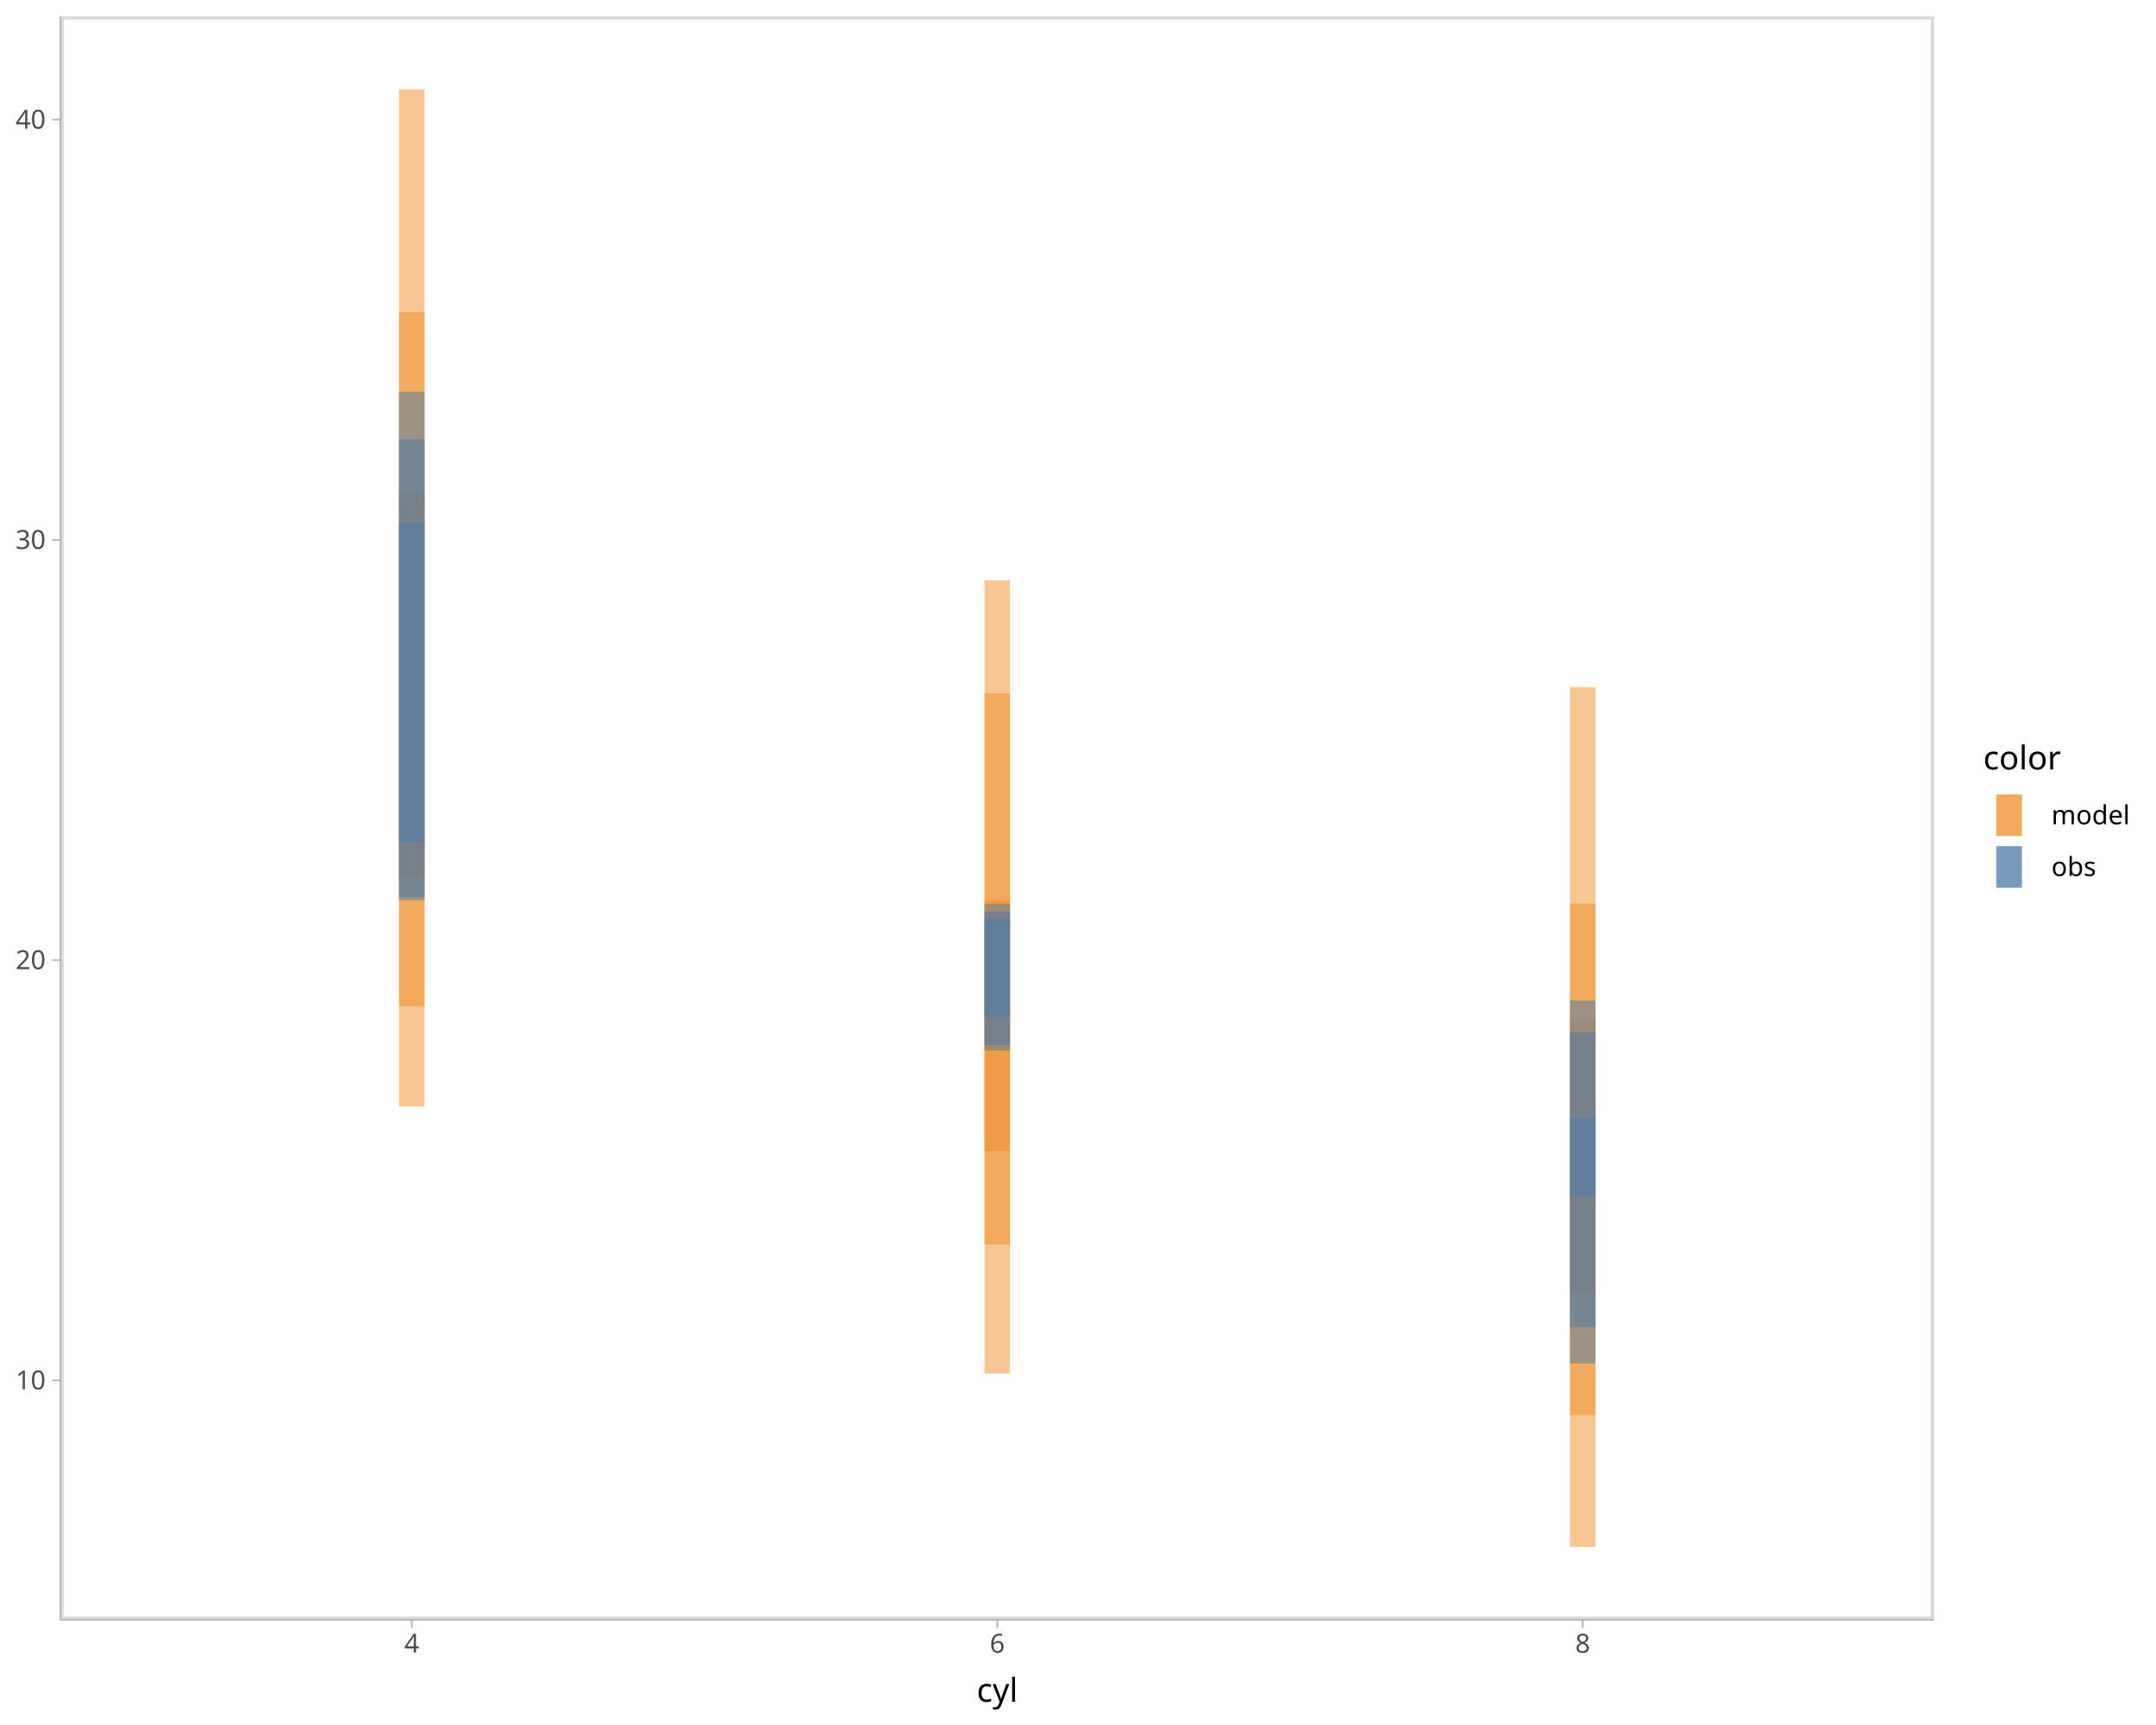
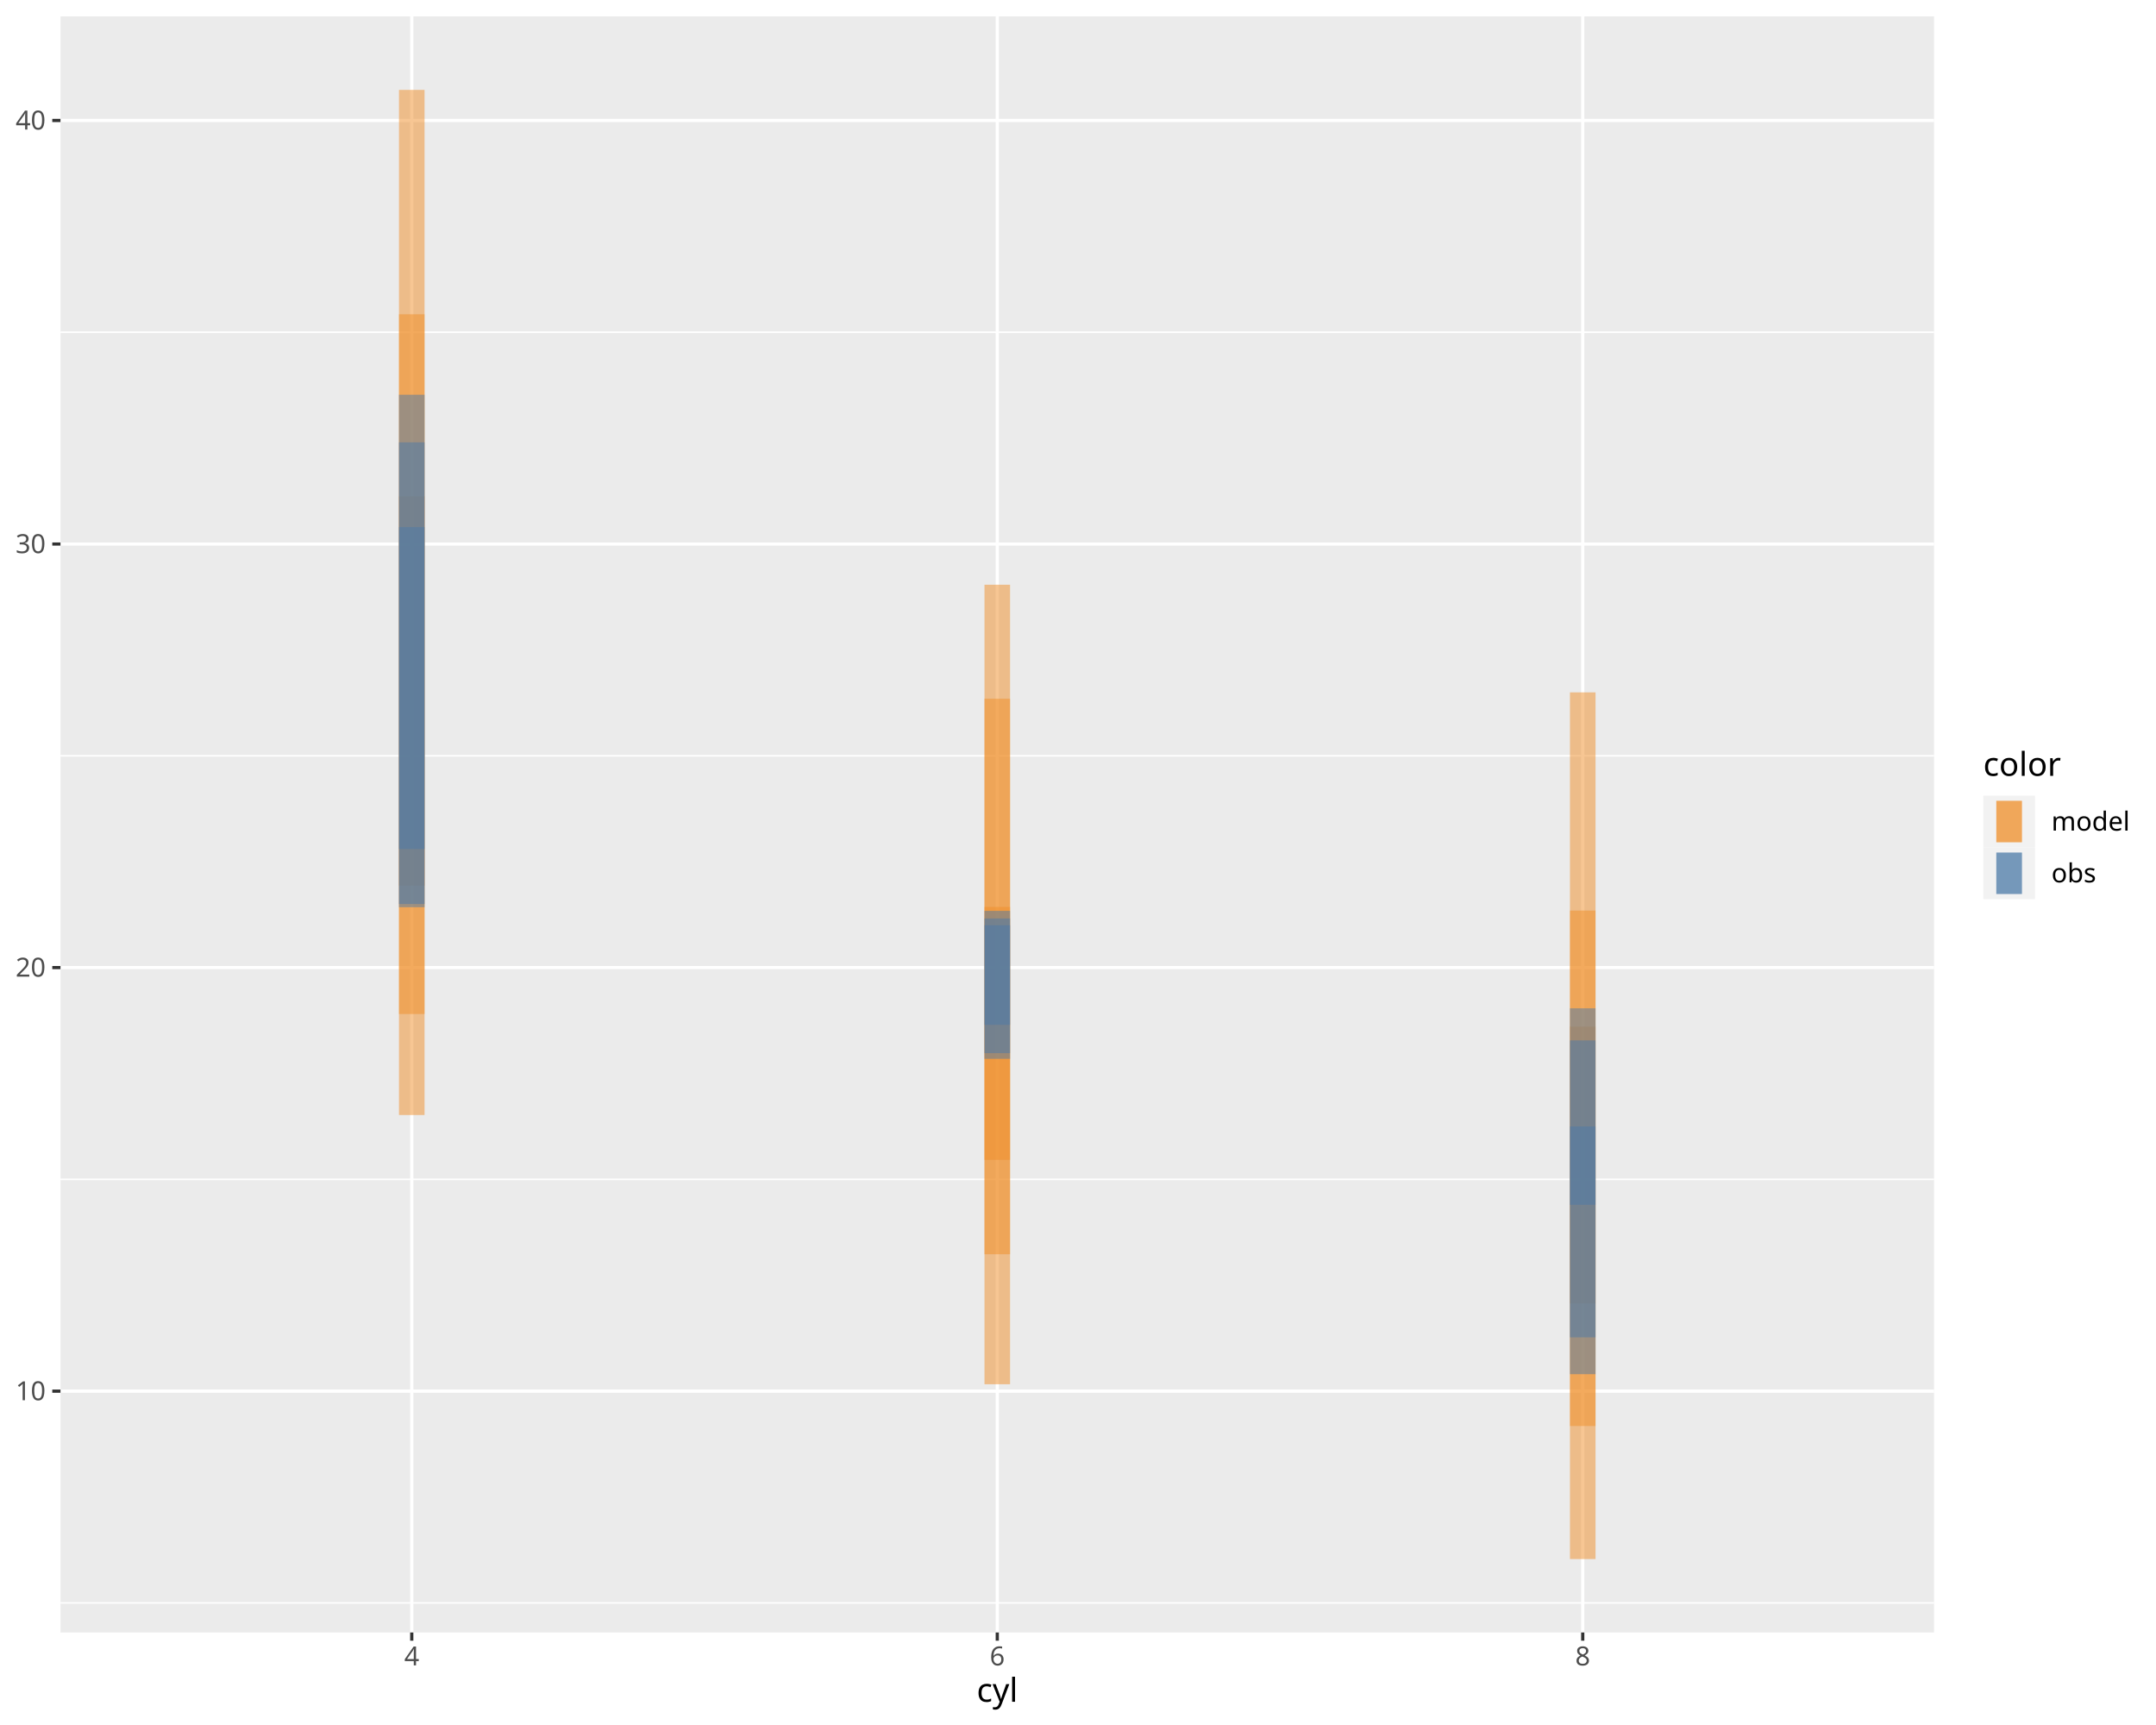
<svg xmlns="http://www.w3.org/2000/svg" class="svglite" data-engine-version="2.0" width="720.00pt" height="576.00pt" viewBox="0 0 720.00 576.00">
  <defs>
    <style type="text/css">
    .svglite line, .svglite polyline, .svglite polygon, .svglite path, .svglite rect, .svglite circle {
      fill: none;
      stroke: #000000;
      stroke-linecap: round;
      stroke-linejoin: round;
      stroke-miterlimit: 10.00;
    }
  </style>
  </defs>
  <rect width="100%" height="100%" style="stroke: none; fill: #FFFFFF;" />
  <defs>
    <clipPath id="cpMC4wMHw3MjAuMDB8MC4wMHw1NzYuMDA=">
      <rect x="0.00" y="0.00" width="720.00" height="576.00" />
    </clipPath>
  </defs>
  <g clip-path="url(#cpMC4wMHw3MjAuMDB8MC4wMHw1NzYuMDA=)">
    <rect x="0.00" y="0.00" width="720.00" height="576.00" style="stroke-width: 1.07; stroke: #FFFFFF; fill: #FFFFFF;" />
  </g>
  <defs>
-     <clipPath id="cpMjAuMjB8NjQ1Ljg3fDUuNDh8NTQwLjg4">
-       <rect x="20.20" y="5.48" width="625.67" height="535.40" />
+     <clipPath id="cpMjAuMjB8NjQ1Ljg3fDUuNDh8NTQ1LjEx">
+       <rect x="20.20" y="5.48" width="625.67" height="539.63" />
    </clipPath>
  </defs>
-   <g clip-path="url(#cpMjAuMjB8NjQ1Ljg3fDUuNDh8NTQwLjg4)">
-     <rect x="20.20" y="5.48" width="625.67" height="535.40" style="stroke-width: 1.07; stroke: none; fill: #FFFFFF;" />
-     <line x1="137.51" y1="369.44" x2="137.51" y2="29.82" style="stroke-width: 8.54; stroke: #F18E28; stroke-opacity: 0.50; stroke-linecap: butt;" />
-     <line x1="528.56" y1="516.54" x2="528.56" y2="229.42" style="stroke-width: 8.54; stroke: #F18E28; stroke-opacity: 0.50; stroke-linecap: butt;" />
-     <line x1="333.04" y1="458.64" x2="333.04" y2="193.75" style="stroke-width: 8.54; stroke: #F18E28; stroke-opacity: 0.50; stroke-linecap: butt;" />
-     <line x1="137.51" y1="335.98" x2="137.51" y2="104.16" style="stroke-width: 8.54; stroke: #F18E28; stroke-opacity: 0.50; stroke-linecap: butt;" />
-     <line x1="333.04" y1="415.57" x2="333.04" y2="231.53" style="stroke-width: 8.54; stroke: #F18E28; stroke-opacity: 0.50; stroke-linecap: butt;" />
-     <line x1="528.56" y1="472.46" x2="528.56" y2="301.71" style="stroke-width: 8.54; stroke: #F18E28; stroke-opacity: 0.50; stroke-linecap: butt;" />
-     <line x1="137.51" y1="293.43" x2="137.51" y2="164.46" style="stroke-width: 8.54; stroke: #F18E28; stroke-opacity: 0.50; stroke-linecap: butt;" />
-     <line x1="528.56" y1="431.86" x2="528.56" y2="340.14" style="stroke-width: 8.54; stroke: #F18E28; stroke-opacity: 0.50; stroke-linecap: butt;" />
-     <line x1="333.04" y1="384.30" x2="333.04" y2="300.51" style="stroke-width: 8.54; stroke: #F18E28; stroke-opacity: 0.50; stroke-linecap: butt;" />
-     <line x1="137.51" y1="300.60" x2="137.51" y2="130.81" style="stroke-width: 8.54; stroke: #4D7AA8; stroke-opacity: 0.50; stroke-linecap: butt;" />
-     <line x1="137.51" y1="299.55" x2="137.51" y2="146.60" style="stroke-width: 8.54; stroke: #4D7AA8; stroke-opacity: 0.50; stroke-linecap: butt;" />
-     <line x1="528.56" y1="455.30" x2="528.56" y2="334.10" style="stroke-width: 8.54; stroke: #4D7AA8; stroke-opacity: 0.50; stroke-linecap: butt;" />
-     <line x1="137.51" y1="281.31" x2="137.51" y2="174.66" style="stroke-width: 8.54; stroke: #4D7AA8; stroke-opacity: 0.50; stroke-linecap: butt;" />
-     <line x1="528.56" y1="443.10" x2="528.56" y2="344.73" style="stroke-width: 8.54; stroke: #4D7AA8; stroke-opacity: 0.50; stroke-linecap: butt;" />
-     <line x1="333.04" y1="350.83" x2="333.04" y2="301.79" style="stroke-width: 8.54; stroke: #4D7AA8; stroke-opacity: 0.50; stroke-linecap: butt;" />
-     <line x1="333.04" y1="348.94" x2="333.04" y2="304.32" style="stroke-width: 8.54; stroke: #4D7AA8; stroke-opacity: 0.50; stroke-linecap: butt;" />
-     <line x1="333.04" y1="339.54" x2="333.04" y2="306.56" style="stroke-width: 8.54; stroke: #4D7AA8; stroke-opacity: 0.50; stroke-linecap: butt;" />
-     <line x1="528.56" y1="399.18" x2="528.56" y2="373.22" style="stroke-width: 8.54; stroke: #4D7AA8; stroke-opacity: 0.50; stroke-linecap: butt;" />
-     <rect x="20.20" y="5.48" width="625.67" height="535.40" style="stroke-width: 2.13; stroke: #D9D9D9;" />
+   <g clip-path="url(#cpMjAuMjB8NjQ1Ljg3fDUuNDh8NTQ1LjEx)">
+     <rect x="20.20" y="5.48" width="625.67" height="539.63" style="stroke-width: 1.07; stroke: none; fill: #EBEBEB;" />
+     <polyline points="20.20,535.23 645.87,535.23 " style="stroke-width: 0.53; stroke: #FFFFFF; stroke-linecap: butt;" />
+     <polyline points="20.20,393.80 645.87,393.80 " style="stroke-width: 0.53; stroke: #FFFFFF; stroke-linecap: butt;" />
+     <polyline points="20.20,252.37 645.87,252.37 " style="stroke-width: 0.53; stroke: #FFFFFF; stroke-linecap: butt;" />
+     <polyline points="20.20,110.94 645.87,110.94 " style="stroke-width: 0.53; stroke: #FFFFFF; stroke-linecap: butt;" />
+     <polyline points="20.20,464.52 645.87,464.52 " style="stroke-width: 1.07; stroke: #FFFFFF; stroke-linecap: butt;" />
+     <polyline points="20.20,323.09 645.87,323.09 " style="stroke-width: 1.07; stroke: #FFFFFF; stroke-linecap: butt;" />
+     <polyline points="20.20,181.66 645.87,181.66 " style="stroke-width: 1.07; stroke: #FFFFFF; stroke-linecap: butt;" />
+     <polyline points="20.20,40.23 645.87,40.23 " style="stroke-width: 1.07; stroke: #FFFFFF; stroke-linecap: butt;" />
+     <polyline points="137.51,545.11 137.51,5.48 " style="stroke-width: 1.07; stroke: #FFFFFF; stroke-linecap: butt;" />
+     <polyline points="333.04,545.11 333.04,5.48 " style="stroke-width: 1.07; stroke: #FFFFFF; stroke-linecap: butt;" />
+     <polyline points="528.56,545.11 528.56,5.48 " style="stroke-width: 1.07; stroke: #FFFFFF; stroke-linecap: butt;" />
+     <line x1="137.51" y1="372.32" x2="137.51" y2="30.01" style="stroke-width: 8.54; stroke: #F18E28; stroke-opacity: 0.50; stroke-linecap: butt;" />
+     <line x1="528.56" y1="520.58" x2="528.56" y2="231.19" style="stroke-width: 8.54; stroke: #F18E28; stroke-opacity: 0.50; stroke-linecap: butt;" />
+     <line x1="333.04" y1="462.23" x2="333.04" y2="195.24" style="stroke-width: 8.54; stroke: #F18E28; stroke-opacity: 0.50; stroke-linecap: butt;" />
+     <line x1="137.51" y1="338.59" x2="137.51" y2="104.94" style="stroke-width: 8.54; stroke: #F18E28; stroke-opacity: 0.50; stroke-linecap: butt;" />
+     <line x1="333.04" y1="418.81" x2="333.04" y2="233.32" style="stroke-width: 8.54; stroke: #F18E28; stroke-opacity: 0.50; stroke-linecap: butt;" />
+     <line x1="528.56" y1="476.16" x2="528.56" y2="304.05" style="stroke-width: 8.54; stroke: #F18E28; stroke-opacity: 0.50; stroke-linecap: butt;" />
+     <line x1="137.51" y1="295.71" x2="137.51" y2="165.72" style="stroke-width: 8.54; stroke: #F18E28; stroke-opacity: 0.50; stroke-linecap: butt;" />
+     <line x1="528.56" y1="435.23" x2="528.56" y2="342.79" style="stroke-width: 8.54; stroke: #F18E28; stroke-opacity: 0.50; stroke-linecap: butt;" />
+     <line x1="333.04" y1="387.29" x2="333.04" y2="302.84" style="stroke-width: 8.54; stroke: #F18E28; stroke-opacity: 0.50; stroke-linecap: butt;" />
+     <line x1="137.51" y1="302.93" x2="137.51" y2="131.80" style="stroke-width: 8.54; stroke: #4D7AA8; stroke-opacity: 0.50; stroke-linecap: butt;" />
+     <line x1="137.51" y1="301.87" x2="137.51" y2="147.71" style="stroke-width: 8.54; stroke: #4D7AA8; stroke-opacity: 0.50; stroke-linecap: butt;" />
+     <line x1="528.56" y1="458.86" x2="528.56" y2="336.70" style="stroke-width: 8.54; stroke: #4D7AA8; stroke-opacity: 0.50; stroke-linecap: butt;" />
+     <line x1="137.51" y1="283.49" x2="137.51" y2="176.00" style="stroke-width: 8.54; stroke: #4D7AA8; stroke-opacity: 0.50; stroke-linecap: butt;" />
+     <line x1="528.56" y1="446.56" x2="528.56" y2="347.41" style="stroke-width: 8.54; stroke: #4D7AA8; stroke-opacity: 0.50; stroke-linecap: butt;" />
+     <line x1="333.04" y1="353.57" x2="333.04" y2="304.14" style="stroke-width: 8.54; stroke: #4D7AA8; stroke-opacity: 0.50; stroke-linecap: butt;" />
+     <line x1="333.04" y1="351.66" x2="333.04" y2="306.68" style="stroke-width: 8.54; stroke: #4D7AA8; stroke-opacity: 0.50; stroke-linecap: butt;" />
+     <line x1="333.04" y1="342.18" x2="333.04" y2="308.94" style="stroke-width: 8.54; stroke: #4D7AA8; stroke-opacity: 0.50; stroke-linecap: butt;" />
+     <line x1="528.56" y1="402.29" x2="528.56" y2="376.12" style="stroke-width: 8.54; stroke: #4D7AA8; stroke-opacity: 0.50; stroke-linecap: butt;" />
  </g>
  <g clip-path="url(#cpMC4wMHw3MjAuMDB8MC4wMHw1NzYuMDA=)">
-     <polyline points="20.20,540.88 645.87,540.88 " style="stroke-width: 0.53; stroke: #B3B3B3; stroke-linecap: butt;" />
-     <polyline points="137.51,543.62 137.51,540.88 " style="stroke-width: 0.53; stroke: #B3B3B3; stroke-linecap: butt;" />
-     <polyline points="333.04,543.62 333.04,540.88 " style="stroke-width: 0.53; stroke: #B3B3B3; stroke-linecap: butt;" />
-     <polyline points="528.56,543.62 528.56,540.88 " style="stroke-width: 0.53; stroke: #B3B3B3; stroke-linecap: butt;" />
-     <text x="137.51" y="551.87" text-anchor="middle" style="font-size: 8.80px; fill: #4D4D4D; font-family: sans;" textLength="4.89px" lengthAdjust="spacingAndGlyphs">4</text>
-     <text x="333.04" y="551.87" text-anchor="middle" style="font-size: 8.80px; fill: #4D4D4D; font-family: sans;" textLength="4.89px" lengthAdjust="spacingAndGlyphs">6</text>
-     <text x="528.56" y="551.87" text-anchor="middle" style="font-size: 8.80px; fill: #4D4D4D; font-family: sans;" textLength="4.89px" lengthAdjust="spacingAndGlyphs">8</text>
-     <polyline points="20.20,540.88 20.20,5.48 " style="stroke-width: 0.53; stroke: #B3B3B3; stroke-linecap: butt;" />
-     <text x="15.27" y="463.94" text-anchor="end" style="font-size: 8.80px; fill: #4D4D4D; font-family: sans;" textLength="9.79px" lengthAdjust="spacingAndGlyphs">10</text>
-     <text x="15.27" y="323.62" text-anchor="end" style="font-size: 8.80px; fill: #4D4D4D; font-family: sans;" textLength="9.79px" lengthAdjust="spacingAndGlyphs">20</text>
-     <text x="15.27" y="183.30" text-anchor="end" style="font-size: 8.80px; fill: #4D4D4D; font-family: sans;" textLength="9.79px" lengthAdjust="spacingAndGlyphs">30</text>
-     <text x="15.27" y="42.98" text-anchor="end" style="font-size: 8.80px; fill: #4D4D4D; font-family: sans;" textLength="9.79px" lengthAdjust="spacingAndGlyphs">40</text>
-     <polyline points="17.46,460.92 20.20,460.92 " style="stroke-width: 0.53; stroke: #B3B3B3; stroke-linecap: butt;" />
-     <polyline points="17.46,320.60 20.20,320.60 " style="stroke-width: 0.53; stroke: #B3B3B3; stroke-linecap: butt;" />
-     <polyline points="17.46,180.28 20.20,180.28 " style="stroke-width: 0.53; stroke: #B3B3B3; stroke-linecap: butt;" />
-     <polyline points="17.46,39.95 20.20,39.95 " style="stroke-width: 0.53; stroke: #B3B3B3; stroke-linecap: butt;" />
+     <polyline points="137.51,547.85 137.51,545.11 " style="stroke-width: 1.07; stroke: #333333; stroke-linecap: butt;" />
+     <polyline points="333.04,547.85 333.04,545.11 " style="stroke-width: 1.07; stroke: #333333; stroke-linecap: butt;" />
+     <polyline points="528.56,547.85 528.56,545.11 " style="stroke-width: 1.07; stroke: #333333; stroke-linecap: butt;" />
+     <text x="137.51" y="556.10" text-anchor="middle" style="font-size: 8.80px; fill: #4D4D4D; font-family: sans;" textLength="4.89px" lengthAdjust="spacingAndGlyphs">4</text>
+     <text x="333.04" y="556.10" text-anchor="middle" style="font-size: 8.80px; fill: #4D4D4D; font-family: sans;" textLength="4.89px" lengthAdjust="spacingAndGlyphs">6</text>
+     <text x="528.56" y="556.10" text-anchor="middle" style="font-size: 8.80px; fill: #4D4D4D; font-family: sans;" textLength="4.89px" lengthAdjust="spacingAndGlyphs">8</text>
+     <text x="15.27" y="467.55" text-anchor="end" style="font-size: 8.80px; fill: #4D4D4D; font-family: sans;" textLength="9.79px" lengthAdjust="spacingAndGlyphs">10</text>
+     <text x="15.27" y="326.12" text-anchor="end" style="font-size: 8.80px; fill: #4D4D4D; font-family: sans;" textLength="9.79px" lengthAdjust="spacingAndGlyphs">20</text>
+     <text x="15.27" y="184.69" text-anchor="end" style="font-size: 8.80px; fill: #4D4D4D; font-family: sans;" textLength="9.79px" lengthAdjust="spacingAndGlyphs">30</text>
+     <text x="15.27" y="43.26" text-anchor="end" style="font-size: 8.80px; fill: #4D4D4D; font-family: sans;" textLength="9.79px" lengthAdjust="spacingAndGlyphs">40</text>
+     <polyline points="17.46,464.52 20.20,464.52 " style="stroke-width: 1.07; stroke: #333333; stroke-linecap: butt;" />
+     <polyline points="17.46,323.09 20.20,323.09 " style="stroke-width: 1.07; stroke: #333333; stroke-linecap: butt;" />
+     <polyline points="17.46,181.66 20.20,181.66 " style="stroke-width: 1.07; stroke: #333333; stroke-linecap: butt;" />
+     <polyline points="17.46,40.23 20.20,40.23 " style="stroke-width: 1.07; stroke: #333333; stroke-linecap: butt;" />
    <text x="333.04" y="568.24" text-anchor="middle" style="font-size: 11.00px; font-family: sans;" textLength="13.45px" lengthAdjust="spacingAndGlyphs">cyl</text>
-     <rect x="656.83" y="242.75" width="57.69" height="60.85" style="stroke-width: 1.07; stroke: none; fill: #FFFFFF;" />
-     <text x="662.31" y="256.94" style="font-size: 11.00px; font-family: sans;" textLength="23.85px" lengthAdjust="spacingAndGlyphs">color</text>
-     <rect x="662.31" y="263.57" width="17.28" height="17.28" style="stroke-width: 1.07; stroke: none; fill: #FFFFFF;" />
-     <line x1="670.95" y1="279.12" x2="670.95" y2="265.29" style="stroke-width: 8.54; stroke: #F18E28; stroke-opacity: 0.50; stroke-linecap: butt;" />
-     <line x1="670.95" y1="279.12" x2="670.95" y2="265.29" style="stroke-width: 8.54; stroke: #F18E28; stroke-opacity: 0.50; stroke-linecap: butt;" />
-     <rect x="662.31" y="280.85" width="17.28" height="17.28" style="stroke-width: 1.07; stroke: none; fill: #FFFFFF;" />
-     <line x1="670.95" y1="296.40" x2="670.95" y2="282.57" style="stroke-width: 8.54; stroke: #4D7AA8; stroke-opacity: 0.50; stroke-linecap: butt;" />
-     <line x1="670.95" y1="296.40" x2="670.95" y2="282.57" style="stroke-width: 8.54; stroke: #4D7AA8; stroke-opacity: 0.50; stroke-linecap: butt;" />
-     <text x="685.07" y="275.23" style="font-size: 8.80px; font-family: sans;" textLength="23.97px" lengthAdjust="spacingAndGlyphs">model</text>
-     <text x="685.07" y="292.51" style="font-size: 8.80px; font-family: sans;" textLength="14.19px" lengthAdjust="spacingAndGlyphs">obs</text>
+     <rect x="656.83" y="244.87" width="57.69" height="60.85" style="stroke-width: 1.07; stroke: none; fill: #FFFFFF;" />
+     <text x="662.31" y="259.06" style="font-size: 11.00px; font-family: sans;" textLength="23.85px" lengthAdjust="spacingAndGlyphs">color</text>
+     <rect x="662.31" y="265.68" width="17.28" height="17.28" style="stroke-width: 1.07; stroke: none; fill: #F2F2F2;" />
+     <line x1="670.95" y1="281.23" x2="670.95" y2="267.41" style="stroke-width: 8.54; stroke: #F18E28; stroke-opacity: 0.50; stroke-linecap: butt;" />
+     <line x1="670.95" y1="281.23" x2="670.95" y2="267.41" style="stroke-width: 8.54; stroke: #F18E28; stroke-opacity: 0.50; stroke-linecap: butt;" />
+     <rect x="662.31" y="282.96" width="17.28" height="17.28" style="stroke-width: 1.07; stroke: none; fill: #F2F2F2;" />
+     <line x1="670.95" y1="298.51" x2="670.95" y2="284.69" style="stroke-width: 8.54; stroke: #4D7AA8; stroke-opacity: 0.50; stroke-linecap: butt;" />
+     <line x1="670.95" y1="298.51" x2="670.95" y2="284.69" style="stroke-width: 8.54; stroke: #4D7AA8; stroke-opacity: 0.50; stroke-linecap: butt;" />
+     <text x="685.07" y="277.35" style="font-size: 8.80px; font-family: sans;" textLength="23.97px" lengthAdjust="spacingAndGlyphs">model</text>
+     <text x="685.07" y="294.63" style="font-size: 8.80px; font-family: sans;" textLength="14.19px" lengthAdjust="spacingAndGlyphs">obs</text>
  </g>
</svg>
